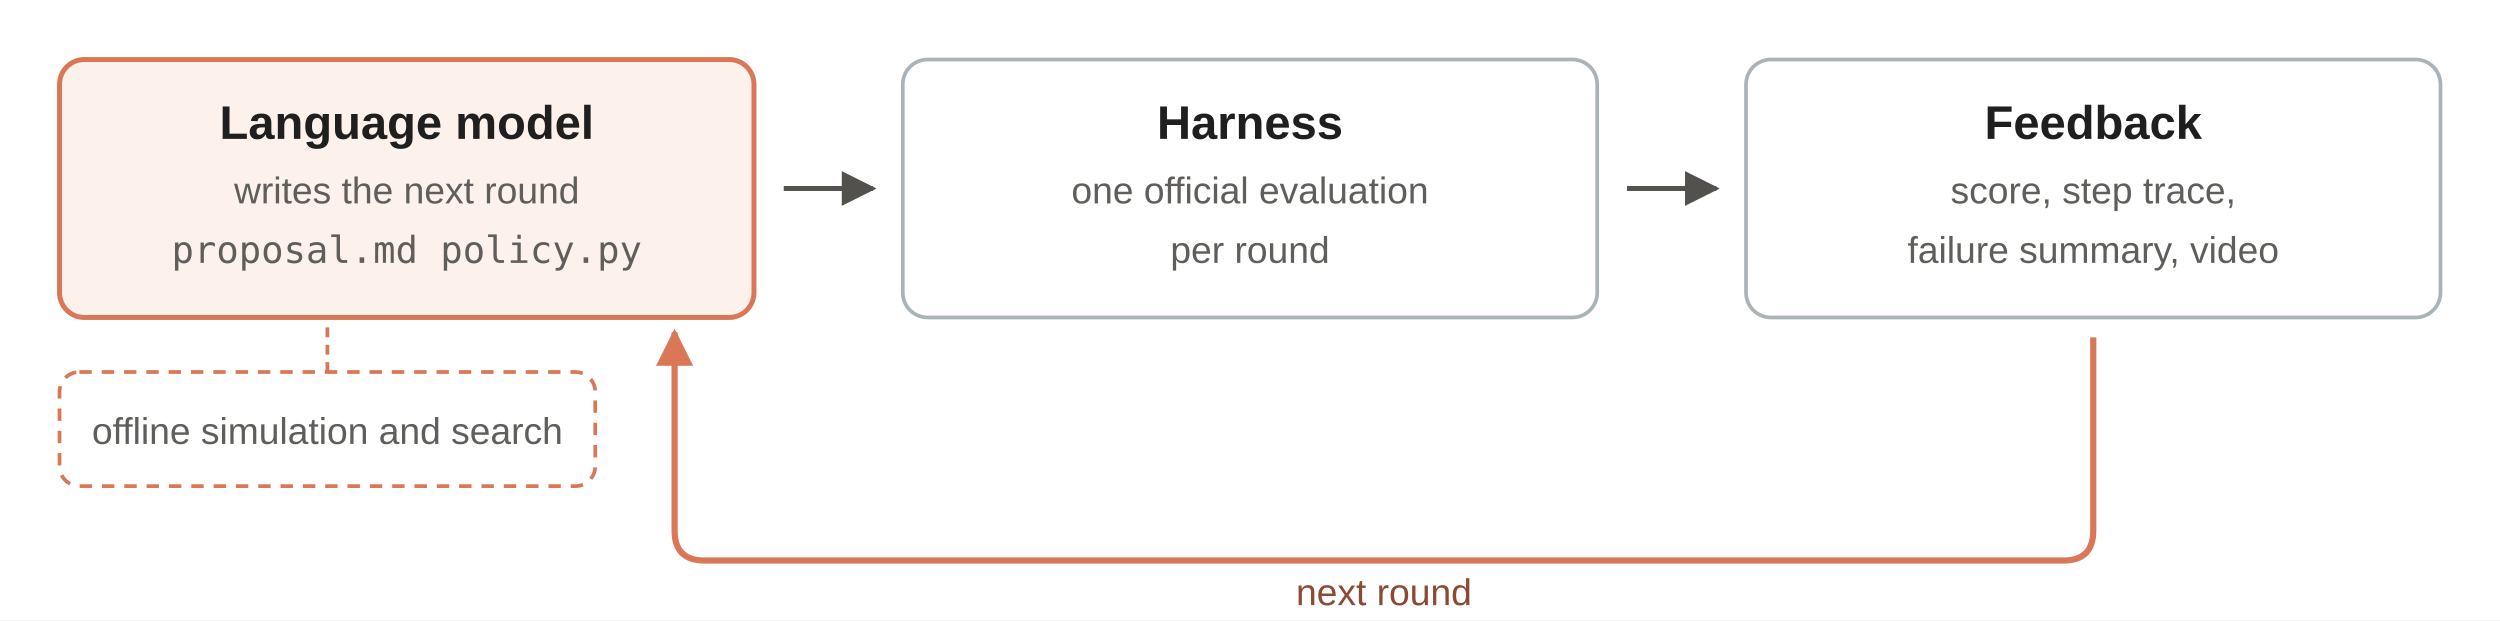
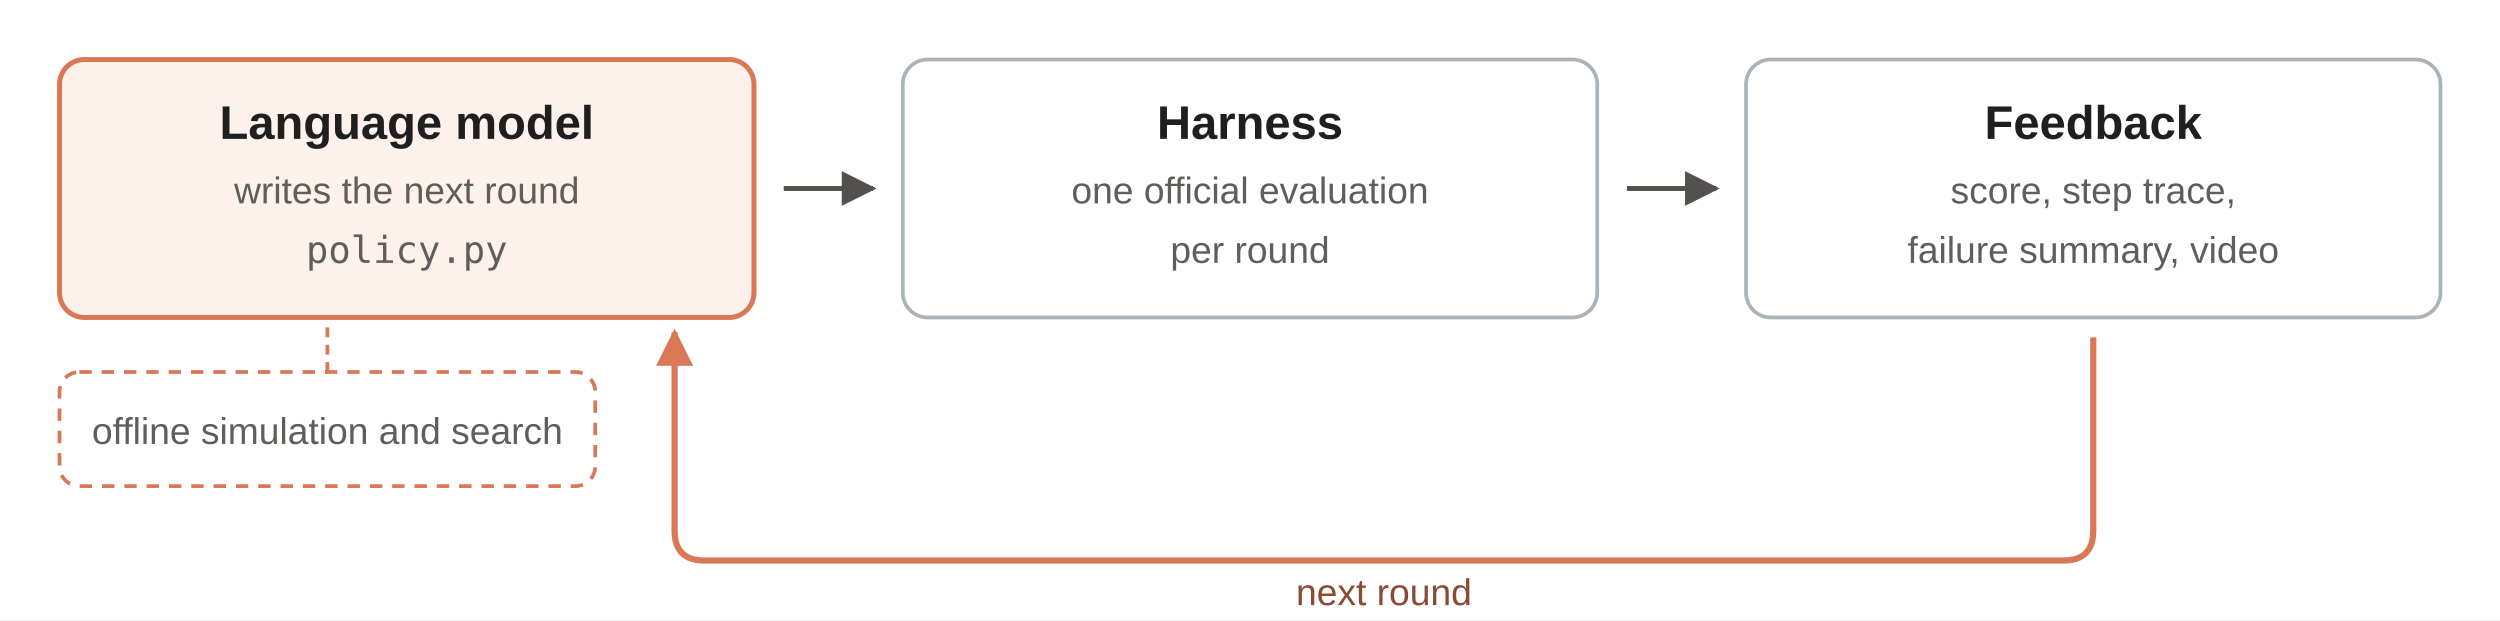
<svg xmlns="http://www.w3.org/2000/svg" width="1008" height="250" viewBox="0 0 1008 250" role="img" aria-labelledby="title desc">
  <defs>
    <marker id="arrow" viewBox="0 0 10 10" refX="9" refY="5" markerWidth="7" markerHeight="7" orient="auto">
      <path d="M 0 0 L 10 5 L 0 10 z" fill="#52514e" />
    </marker>
    <marker id="loop-arrow" viewBox="0 0 10 10" refX="9" refY="5" markerWidth="6" markerHeight="6" orient="auto">
      <path d="M 0 0 L 10 5 L 0 10 z" fill="#d97757" />
    </marker>
    <style>
      .box { fill: #ffffff; stroke: #aab3b8; stroke-width: 1.5; }
      .agent { fill: #fdf1ec; stroke: #d97757; stroke-width: 2; }
      .offline { fill: #ffffff; stroke: #d97757; stroke-width: 1.5; stroke-dasharray: 5 4; }
      .label { font: 700 19px Arial, sans-serif; fill: #1f1f1f; text-anchor: middle; }
      .detail { font: 15px Arial, sans-serif; fill: #5f5e5a; text-anchor: middle; }
      .mono { font: 15px Menlo, Consolas, monospace; fill: #5f5e5a; text-anchor: middle; }
      .arrow { fill: none; stroke: #52514e; stroke-width: 2; marker-end: url(#arrow); }
      .loop { fill: none; stroke: #d97757; stroke-width: 2.5; marker-end: url(#loop-arrow); }
      .looptext { font: 15px Arial, sans-serif; fill: #8a4a33; text-anchor: middle; }
    </style>
  </defs>
  <rect width="1008" height="250" fill="#ffffff" />
  <rect class="agent" x="24" y="24" width="280" height="104" rx="10" />
  <text class="label" x="164" y="56">Language model</text>
  <text class="detail" x="164" y="82">writes the next round</text>
-   <text class="mono" x="164" y="106">proposal.md  policy.py</text>
+   <text class="mono" x="164" y="106">policy.py</text>
  <path class="arrow" d="M 316 76 H 352" />
  <rect class="box" x="364" y="24" width="280" height="104" rx="10" />
  <text class="label" x="504" y="56">Harness</text>
  <text class="detail" x="504" y="82">one official evaluation</text>
  <text class="detail" x="504" y="106">per round</text>
  <path class="arrow" d="M 656 76 H 692" />
  <rect class="box" x="704" y="24" width="280" height="104" rx="10" />
  <text class="label" x="844" y="56">Feedback</text>
  <text class="detail" x="844" y="82">score, step trace,</text>
  <text class="detail" x="844" y="106">failure summary, video</text>
  <path class="loop" d="M 844 136 V 214 Q 844 226 832 226 H 284 Q 272 226 272 214 V 134" />
  <text class="looptext" x="558" y="244">next round</text>
  <rect class="offline" x="24" y="150" width="216" height="46" rx="8" />
  <text class="detail" x="132" y="179">offline simulation and search</text>
  <path d="M 132 150 V 130" stroke="#d97757" stroke-width="1.5" stroke-dasharray="4 3" />
</svg>
